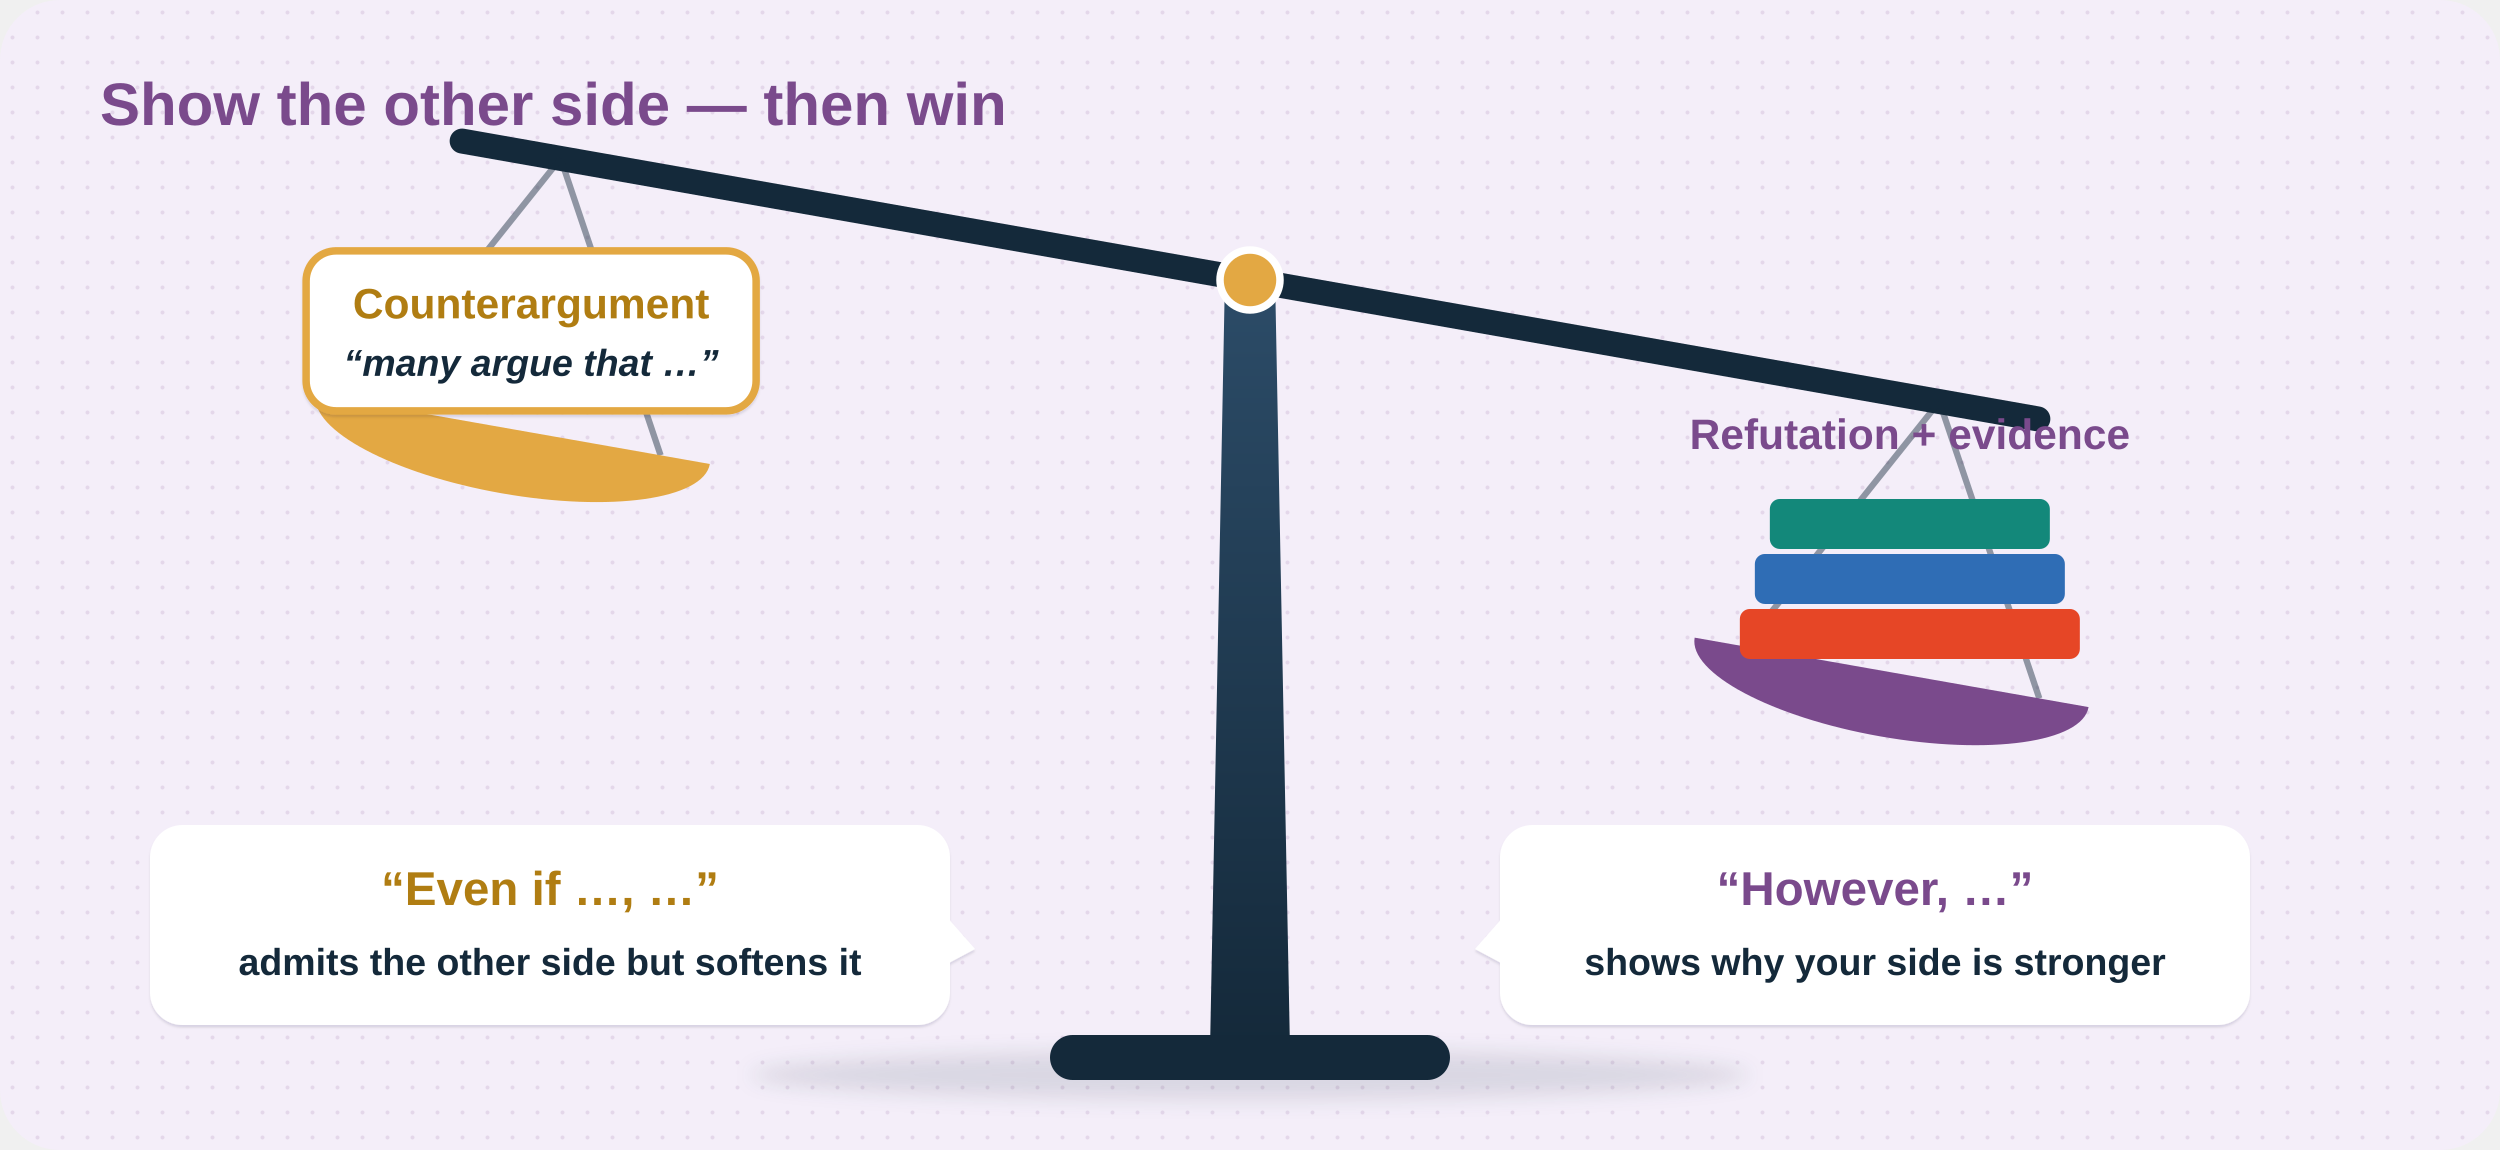
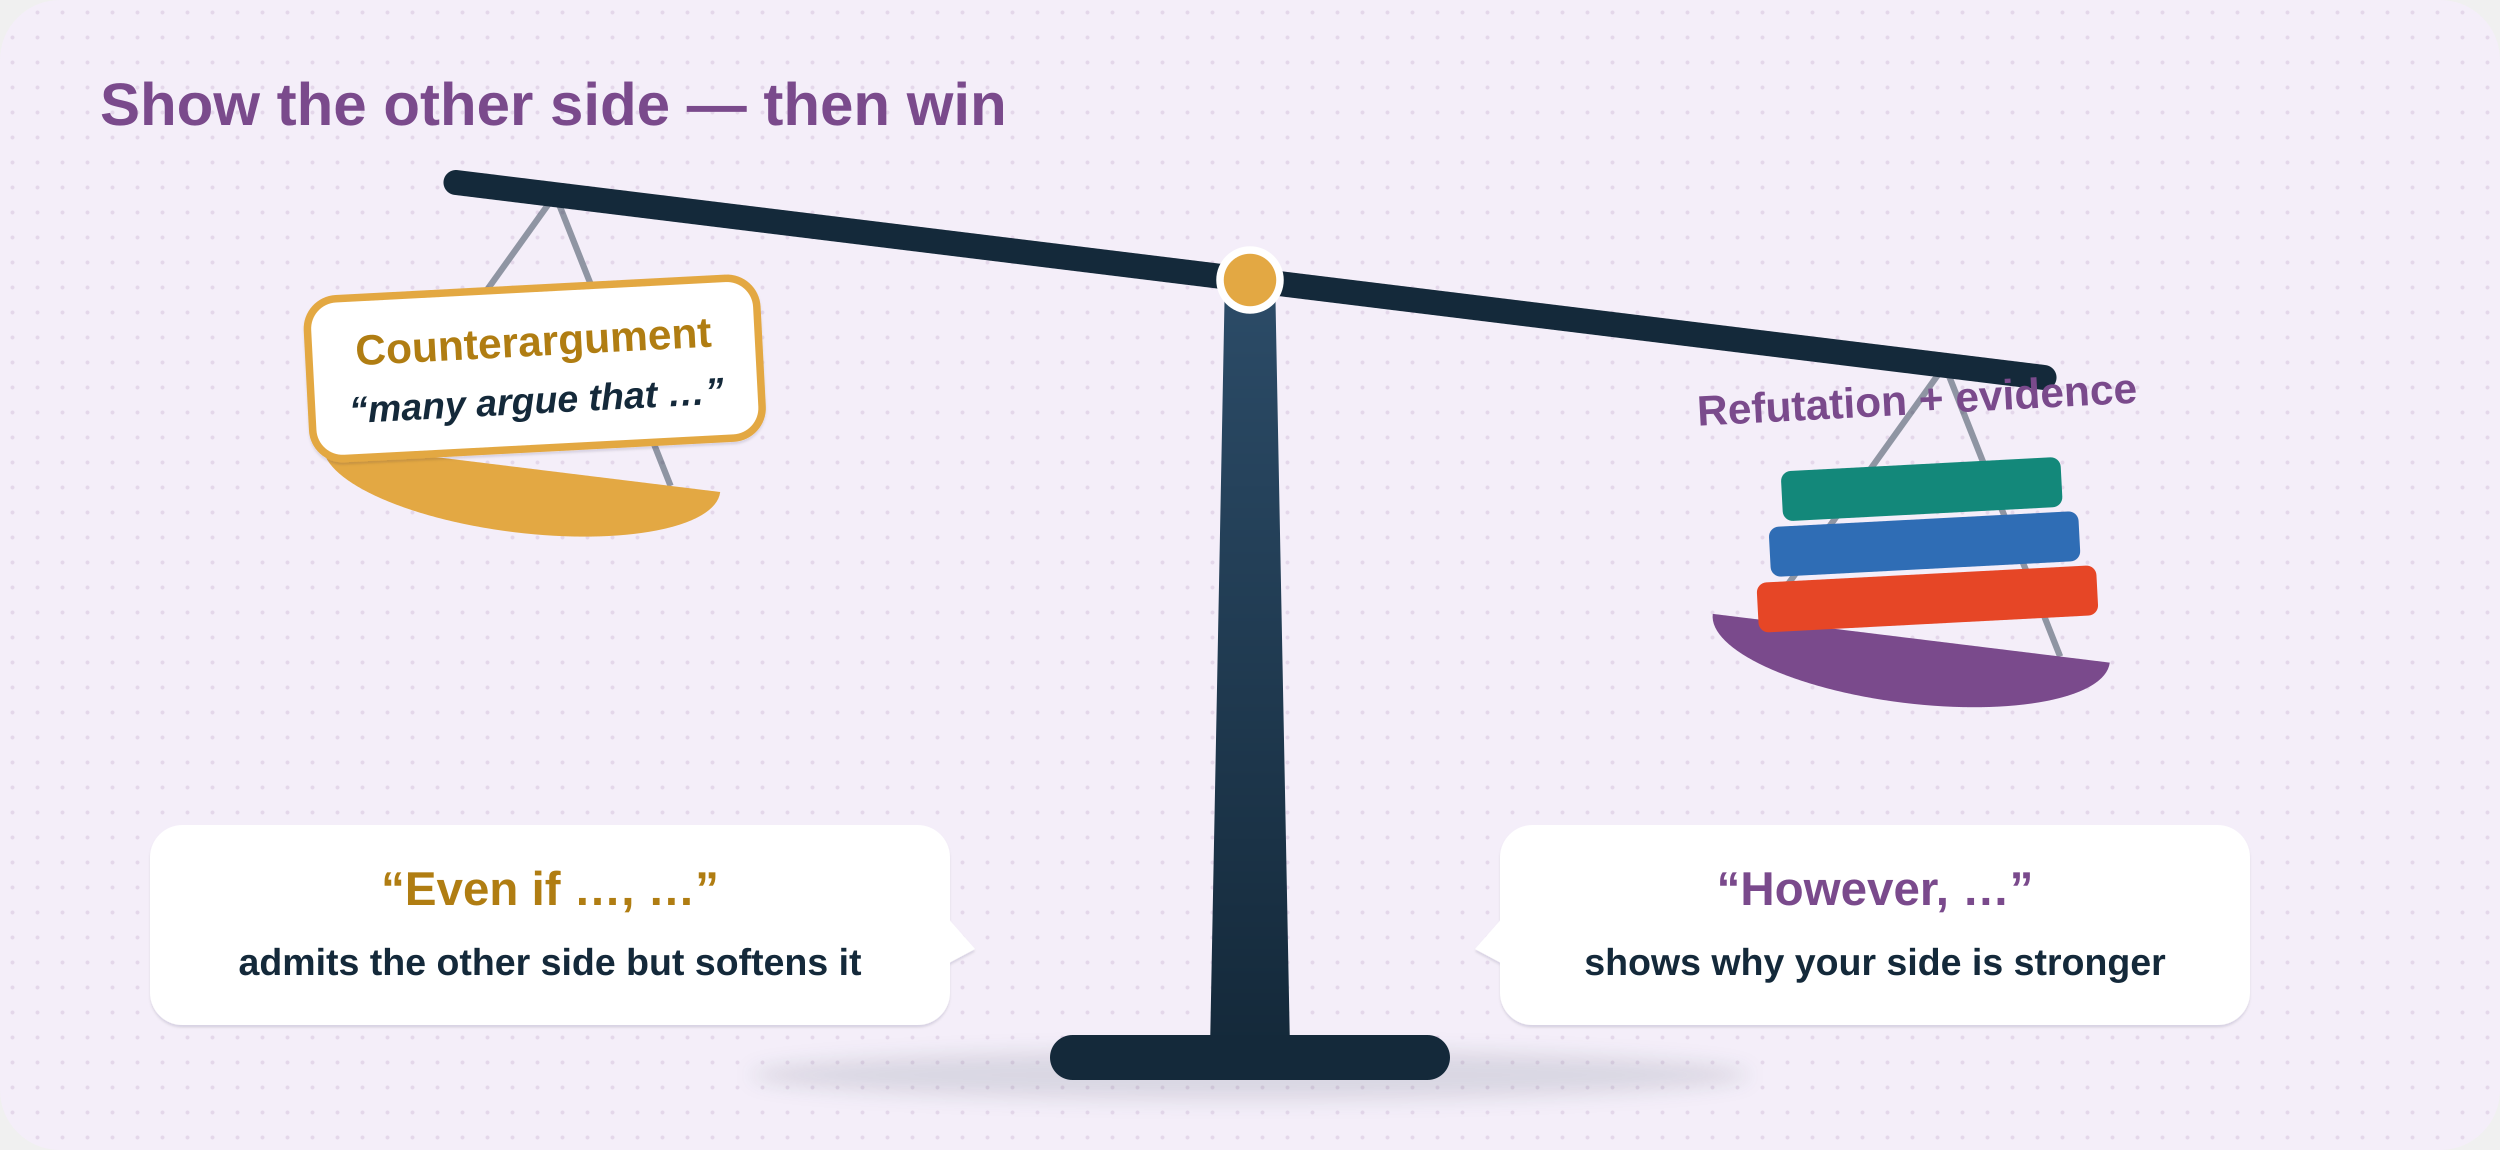
<svg xmlns="http://www.w3.org/2000/svg" viewBox="0 0 1000 460" fill="none" role="img" aria-label="A balance scale. The counterargument (On the other hand, many argue that …) rises because it is lighter. The refutation (However, …) with evidence weights sinks, so the writer’s main argument wins. A label says that “Even if …” softens the counterargument.">
  <style>
.w54dcounte-tw{animation:w54dcounte-tw 3s ease-in-out infinite;transform-box:fill-box;transform-origin:center}.w54dcounte-t2{animation-delay:-1s}.w54dcounte-t3{animation-delay:-2s}
.w54dcounte-fl{animation:w54dcounte-fl 6s ease-in-out infinite}.w54dcounte-f2{animation-delay:-2s}.w54dcounte-f3{animation-delay:-4s}
.w54dcounte-bl{animation:w54dcounte-bl 4.8s infinite;transform-box:fill-box;transform-origin:center}.w54dcounte-b2{animation-delay:-1.7s}.w54dcounte-b3{animation-delay:-3.2s}.w54dcounte-b4{animation-delay:-2.4s}
.w54dcounte-pu{animation:w54dcounte-pu 2.6s ease-in-out infinite;transform-box:fill-box;transform-origin:center}.w54dcounte-p2{animation-delay:-.9s}.w54dcounte-p3{animation-delay:-1.7s}
.w54dcounte-dr{stroke-dasharray:6 7;animation:w54dcounte-dr 1.8s linear infinite}
.w54dcounte-sp{animation:w54dcounte-sp 14s linear infinite;transform-box:fill-box;transform-origin:center}
.w54dcounte-sw{animation:w54dcounte-sw 3.4s ease-in-out infinite;transform-box:fill-box;transform-origin:50% 100%}
.w54dcounte-tk{animation:w54dcounte-tk 5s ease-in-out infinite;transform-box:fill-box;transform-origin:center}
.w54dcounte-wv{animation:w54dcounte-wv 2.4s ease-in-out infinite}.w54dcounte-w2{animation-delay:-.8s}.w54dcounte-w3{animation-delay:-1.6s}
.w54dcounte-dw{stroke-dasharray:400;stroke-dashoffset:400;animation:w54dcounte-dw 6s ease-in-out infinite}
@keyframes w54dcounte-tw{0%,100%{opacity:.35;transform:scale(.6)}50%{opacity:1;transform:scale(1)}}
@keyframes w54dcounte-fl{50%{transform:translateY(-4px)}}
@keyframes w54dcounte-bl{0%,93%,100%{transform:scaleY(1)}96%{transform:scaleY(.1)}}
@keyframes w54dcounte-pu{0%,100%{transform:scale(1)}50%{transform:scale(1.07)}}
@keyframes w54dcounte-dr{to{stroke-dashoffset:-26}}
@keyframes w54dcounte-sp{to{transform:rotate(360deg)}}
@keyframes w54dcounte-sw{0%,100%{transform:rotate(-4deg)}50%{transform:rotate(4deg)}}
@keyframes w54dcounte-tk{0%,100%{transform:rotate(0)}50%{transform:rotate(-10deg)}}
@keyframes w54dcounte-wv{0%,100%{opacity:.3}50%{opacity:1}}
@keyframes w54dcounte-dw{0%{stroke-dashoffset:400}40%,80%{stroke-dashoffset:0}100%{stroke-dashoffset:-400}}

@media (prefers-reduced-motion: reduce) { * { animation: none !important; } }
</style>
  <defs>
    <linearGradient id="w54dcounte-bg" x1="0" y1="0" x2="1" y2="1">
      <stop offset="0" stop-color="#f4eef9" />
      <stop offset="1" stop-color="#e4d8ef" />
    </linearGradient>
    <pattern id="w54dcounte-dots" width="10" height="10" patternUnits="userSpaceOnUse">
      <circle cx="5" cy="5" r=".8" fill="#7a4a8c" fill-opacity=".14" />
    </pattern>
    <radialGradient id="w54dcounte-glow" cx=".5" cy=".42" r=".55">
      <stop offset="0" stop-color="#fff" stop-opacity=".8" />
      <stop offset="1" stop-color="#fff" stop-opacity="0" />
    </radialGradient>
    <filter id="w54dcounte-sh" x="-25%" y="-25%" width="150%" height="170%">
      <feDropShadow dx="0" dy="3" stdDeviation="3" flood-color="#14293a" flood-opacity=".16" />
      <feDropShadow dx="0" dy="1" stdDeviation=".6" flood-color="#14293a" flood-opacity=".12" />
    </filter>
    <filter id="w54dcounte-blur" x="-20%" y="-60%" width="140%" height="220%">
      <feGaussianBlur stdDeviation="4" />
    </filter>
    <linearGradient id="w54dcounte-gold" x1="0" y1="0" x2="0" y2="1">
      <stop offset="0" stop-color="#f4c162" />
      <stop offset="1" stop-color="#d9962e" />
    </linearGradient>
    <linearGradient id="w54dcounte-main" x1="0" y1="0" x2="0" y2="1">
      <stop offset="0" stop-color="#93619f" />
      <stop offset="1" stop-color="#7a4a8c" />
    </linearGradient>
    <linearGradient id="w54dcounte-paper" x1="0" y1="0" x2="0" y2="1">
      <stop offset="0" stop-color="#fff" />
      <stop offset="1" stop-color="#f7f2e8" />
    </linearGradient>
    <linearGradient id="w54dcounte-navy" x1="0" y1="0" x2="0" y2="1">
      <stop offset="0" stop-color="#2c4c68" />
      <stop offset="1" stop-color="#14293a" />
    </linearGradient>
    <linearGradient id="w54dcounte-clay" x1="0" y1="0" x2="0" y2="1">
      <stop offset="0" stop-color="#f0694c" />
      <stop offset="1" stop-color="#c94a2c" />
    </linearGradient>
    <marker id="w54dcounte-ar" viewBox="0 0 10 10" refX="7" refY="5" markerWidth="7" markerHeight="7" orient="auto-start-reverse">
      <path d="M0 0L10 5L0 10z" fill="#14293a" />
    </marker>
    <marker id="w54dcounte-arm" viewBox="0 0 10 10" refX="7" refY="5" markerWidth="7" markerHeight="7" orient="auto-start-reverse">
      <path d="M0 0L10 5L0 10z" fill="#7a4a8c" />
    </marker>
  </defs>
  <rect width="1000" height="460" rx="24" fill="#f4eef9" />
  <rect width="1000" height="460" rx="24" fill="url(#w54dcounte-dots)" />
  <ellipse cx="500" cy="430" rx="200" ry="10" fill="#14293a" opacity="0.12" filter="url(#w54dcounte-blur)" />
  <path d="M484 420h32l-6-310h-20z" fill="url(#w54dcounte-navy)" />
  <rect x="420" y="414" width="160" height="18" rx="9" fill="#14293a" />
-   <g transform="rotate(10 500 112)">
+   <g transform="rotate(7 500 112)">
    <path d="M180 112h640" stroke="#14293a" stroke-width="10" stroke-linecap="round" />
    <path d="M220 112l-60 110M220 112l60 110M780 112l-60 110M780 112l60 110" stroke="#14293a" stroke-opacity=".45" stroke-width="2.5" />
    <path d="M140 222h160a80 26 0 0 1-160 0z" fill="#e3a843" />
    <path d="M700 222h160a80 26 0 0 1-160 0z" fill="#7a4a8c" />
    <g transform="rotate(-10 220 180)">
      <rect x="130" y="150" width="180" height="64" rx="12" fill="#fff" stroke="#e3a843" stroke-width="3" filter="url(#w54dcounte-sh)" />
      <text x="220" y="177" font-family="Manrope, Arial, sans-serif" font-size="17" font-weight="800" fill="#b07d12" text-anchor="middle">Counterargument</text>
      <text x="220" y="200" font-family="Manrope, Arial, sans-serif" font-size="15" font-weight="600" fill="#14293a" text-anchor="middle" font-style="italic">“many argue that …”</text>
    </g>
    <g transform="rotate(-10 780 180)">
      <rect x="712" y="196" width="136" height="20" rx="4" fill="#e64626" />
      <rect x="718" y="174" width="124" height="20" rx="4" fill="#2f6db5" />
      <rect x="724" y="152" width="112" height="20" rx="4" fill="#13887a" />
      <text x="780" y="132" font-family="Manrope, Arial, sans-serif" font-size="17" font-weight="800" fill="#7a4a8c" text-anchor="middle">Refutation + evidence</text>
    </g>
  </g>
  <circle cx="500" cy="112" r="12" fill="#e3a843" stroke="#fff" stroke-width="3" />
  <g class="w54dcounte-fl">
    <g class="">
      <g filter="url(#w54dcounte-sh)">
        <rect x="600" y="330" width="300" height="80" rx="13" fill="#fff" />
        <path d="M602 366L590 379.6L602 386z" fill="#fff" />
      </g>
    </g>
    <text x="750" y="362" font-family="Manrope, Arial, sans-serif" font-size="19" font-weight="800" fill="#7a4a8c" text-anchor="middle">“However, …”</text>
    <text x="750" y="390" font-family="Manrope, Arial, sans-serif" font-size="15" font-weight="600" fill="#14293a" text-anchor="middle">shows why your side is stronger</text>
  </g>
  <g class="w54dcounte-fl w54dcounte-f2">
    <g class="">
      <g filter="url(#w54dcounte-sh)">
        <rect x="60" y="330" width="320" height="80" rx="13" fill="#fff" />
        <path d="M378 366L390 379.6L378 386z" fill="#fff" />
      </g>
    </g>
    <text x="220" y="362" font-family="Manrope, Arial, sans-serif" font-size="19" font-weight="800" fill="#b07d12" text-anchor="middle">“Even if …, …”</text>
    <text x="220" y="390" font-family="Manrope, Arial, sans-serif" font-size="15" font-weight="600" fill="#14293a" text-anchor="middle">admits the other side but softens it</text>
  </g>
  <text x="40" y="50" font-family="Manrope, Arial, sans-serif" font-size="24" font-weight="800" fill="#7a4a8c">Show the other side — then win</text>
</svg>
